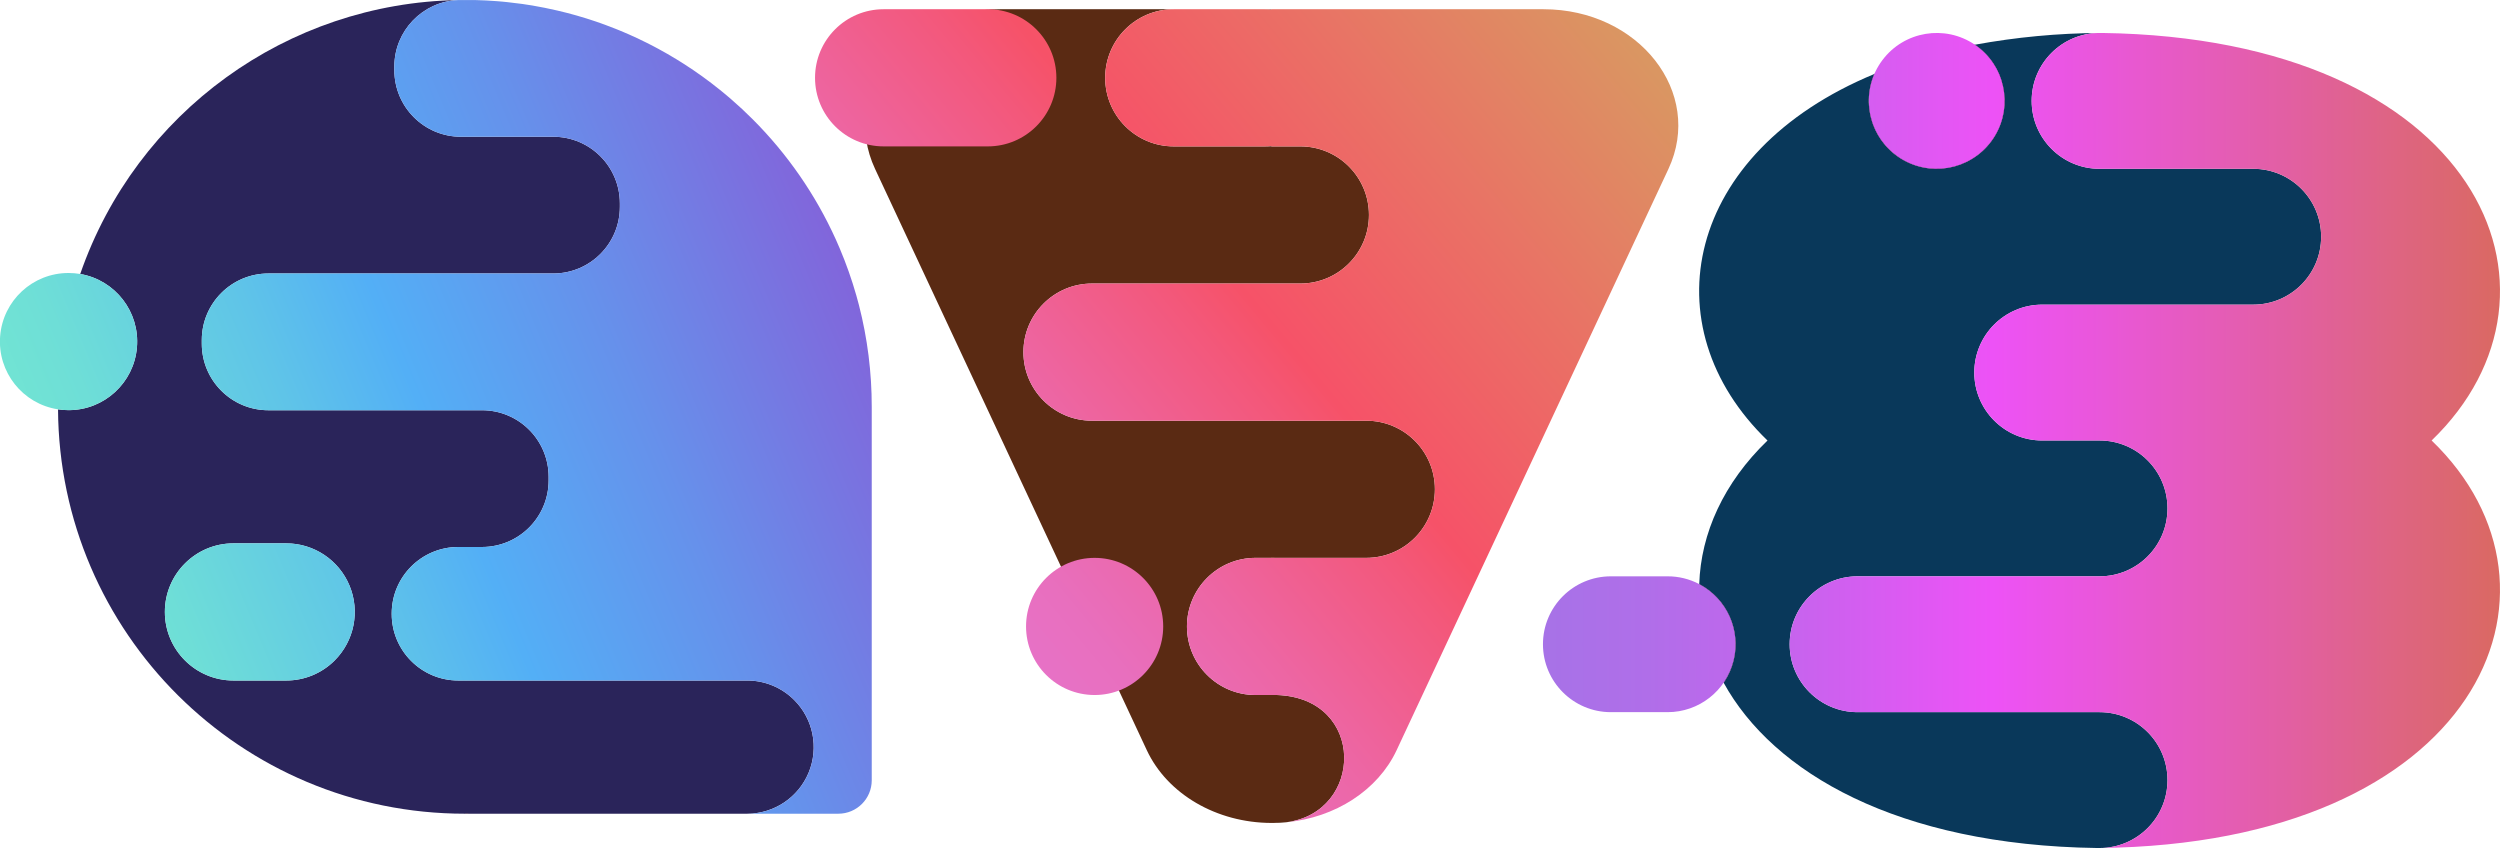
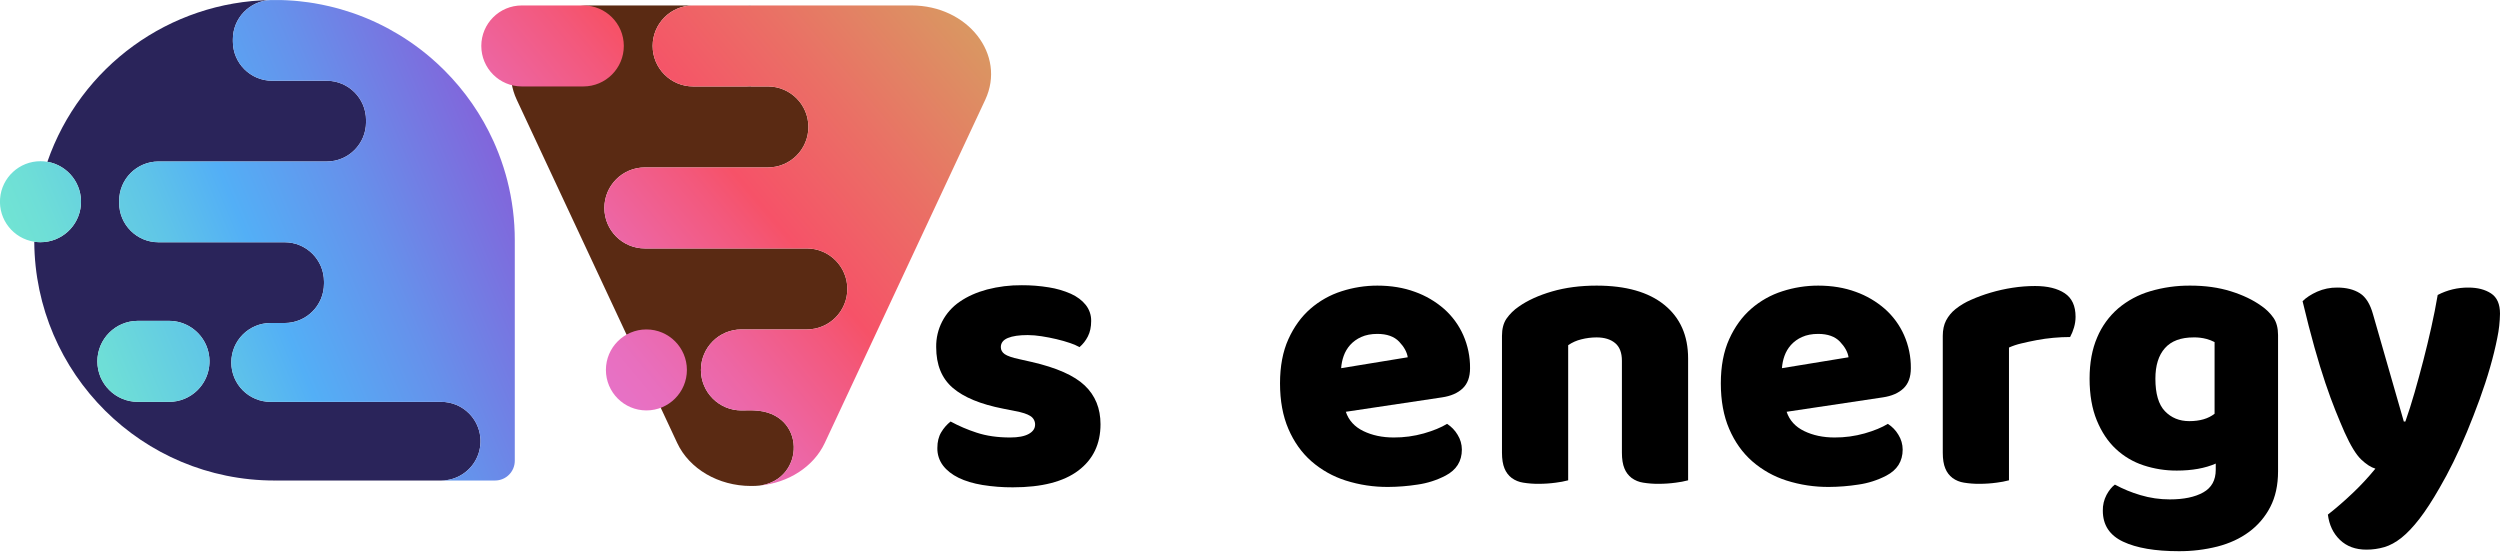
- <svg xmlns="http://www.w3.org/2000/svg" viewBox="0 0 1895.63 643">
+ <svg xmlns="http://www.w3.org/2000/svg" viewBox="0 0 3210.07 707.74">
  <defs>
-     <style>.cls-1{fill:#2a245a;}.cls-2{fill:#fc7942;}.cls-3{fill:url(#linear-gradient);}.cls-4{fill:#5a2a13;}.cls-5{fill:#ff3e00;}.cls-6{fill:url(#linear-gradient-2);}.cls-7{fill:#09385a;}.cls-8{fill:#c9bf43;}.cls-9{fill:url(#linear-gradient-3);}</style>
-     <linearGradient id="linear-gradient" x1="57.81" y1="489.19" x2="667.67" y2="234.25" gradientUnits="userSpaceOnUse">
+     <linearGradient id="a" x1="57.81" y1="489.19" x2="667.67" y2="234.25" gradientUnits="userSpaceOnUse">
      <stop offset="0" stop-color="#73e7d1" />
      <stop offset="0.12" stop-color="#6eded7" />
      <stop offset="0.33" stop-color="#5fc4e8" />
      <stop offset="0.47" stop-color="#53aff6" />
      <stop offset="0.7" stop-color="#6691eb" />
      <stop offset="1" stop-color="#8363da" />
    </linearGradient>
-     <linearGradient id="linear-gradient-2" x1="705.75" y1="417.5" x2="1208.98" y2="-1.13" gradientUnits="userSpaceOnUse">
+     <linearGradient id="b" x1="705.75" y1="417.5" x2="1208.98" y2="-1.13" gradientUnits="userSpaceOnUse">
      <stop offset="0" stop-color="#e772c7" />
      <stop offset="0.08" stop-color="#e86fbe" />
      <stop offset="0.22" stop-color="#ed66a4" />
      <stop offset="0.4" stop-color="#f3587b" />
      <stop offset="0.47" stop-color="#f65268" />
      <stop offset="0.72" stop-color="#ea7065" />
      <stop offset="1" stop-color="#da9662" />
    </linearGradient>
-     <linearGradient id="linear-gradient-3" x1="1170" y1="334" x2="1895.63" y2="334" gradientUnits="userSpaceOnUse">
-       <stop offset="0" stop-color="#a772e7" />
-       <stop offset="0.11" stop-color="#b06ee9" />
-       <stop offset="0.28" stop-color="#ca62ee" />
-       <stop offset="0.47" stop-color="#ed52f6" />
-       <stop offset="0.59" stop-color="#e957d8" />
-       <stop offset="0.86" stop-color="#df638b" />
-       <stop offset="1" stop-color="#da6962" />
-     </linearGradient>
  </defs>
-   <g id="Layer_2" data-name="Layer 2">
-     <g id="Layer_1-2" data-name="Layer 1">
-       <path class="cls-1" d="M602.21,530.79A50.35,50.35,0,0,0,566.5,516h-211c-.84,0-1.67,0-2.5.07V516h-5.5A50.5,50.5,0,0,1,297,465.5v-.24a50.5,50.5,0,0,1,50.5-50.5h18a50.5,50.5,0,0,0,50.5-50.5v-2.69a50.5,50.5,0,0,0-50.5-50.5h-162a50.5,50.5,0,0,1-50.5-50.5v-2.69a50.5,50.5,0,0,1,50.5-50.5h216a50.5,50.5,0,0,0,50.5-50.5v-2.69a50.5,50.5,0,0,0-50.5-50.5h-70A50.5,50.5,0,0,1,299,53.19V50.5A50.48,50.48,0,0,1,347.46.05,308.79,308.79,0,0,0,60.83,207.75,52,52,0,0,1,52,311a52.54,52.54,0,0,1-8-.61C45,479.9,182.75,617,352.5,617h.5v-.07c.83.05,1.66.07,2.5.07h211a50.5,50.5,0,0,0,35.71-86.21Zm-348.44-30A51.84,51.84,0,0,1,217,516H177a52,52,0,1,1,0-104h40a52,52,0,0,1,36.77,88.77Z" />
-       <path d="M353,616.93c.83.05,1.66.07,2.5.07H353Z" />
-       <path d="M355.5,516c-.84,0-1.67,0-2.5.07V516Z" />
-       <path class="cls-2" d="M358.94.07l-1.4,0c-.35,0-.7,0-1.05,0h.66Z" />
-       <path class="cls-2" d="M353,616.93c.83.05,1.66.07,2.5.07H353Z" />
-       <path class="cls-2" d="M355.5,516c-.84,0-1.67,0-2.5.07V516Z" />
-       <path class="cls-2" d="M352.5,0c-1.68,0-3.36,0-5,.05.68,0,1.36,0,2,0Z" />
-       <path class="cls-2" d="M357.54.05c-.35,0-.7,0-1.05,0-1.16,0-2.33,0-3.49,0h2.5c.5,0,1,0,1.48,0h.17Z" />
-       <path class="cls-3" d="M661,308.5V591.66A25.35,25.35,0,0,1,635.66,617H566.5a50.5,50.5,0,1,0,0-101h-219A50.5,50.5,0,0,1,297,465.5v-.24a50.5,50.5,0,0,1,50.5-50.5h18a50.5,50.5,0,0,0,50.5-50.5v-2.69a50.5,50.5,0,0,0-50.5-50.5h-162a50.5,50.5,0,0,1-50.5-50.5v-2.69a50.5,50.5,0,0,1,50.5-50.5h216a50.5,50.5,0,0,0,50.5-50.5v-2.69a50.5,50.5,0,0,0-50.5-50.5h-70A50.5,50.5,0,0,1,299,53.19V50.5A50.48,50.48,0,0,1,347.46.05c1.68,0,3.36,0,5,0h.5c1.16,0,2.33,0,3.49,0,.35,0,.7,0,1.05,0l1.4,0c.47,0,.94,0,1.4,0h.14c2.14.06,4.27.13,6.39.24.66,0,1.31,0,2,.09q3.71.18,7.4.47l2.61.21,2.08.18,3.54.35q5.82.6,11.58,1.41,3.82.54,7.64,1.18Q413.26,5.82,422.64,8c2.44.57,4.86,1.16,7.28,1.79,1.74.45,3.48.91,5.21,1.4l2.13.59q7.31,2.09,14.45,4.51l3.57,1.24c1.18.42,2.37.84,3.54,1.28,2.63,1,5.23,1.95,7.82,3l2.7,1.09c1.16.47,2.31,1,3.46,1.44q2.1.89,4.17,1.8c2,.88,3.94,1.77,5.9,2.68,2.38,1.11,4.75,2.26,7.1,3.43,1,.52,2.1,1,3.14,1.59l3.31,1.72c1.1.58,2.19,1.17,3.28,1.76q6.56,3.56,12.89,7.42,3.12,1.89,6.19,3.86a307.91,307.91,0,0,1,27.13,19.55q2.07,1.66,4.1,3.36,2.21,1.84,4.38,3.72,8.4,7.27,16.25,15.13a309.13,309.13,0,0,1,63.11,91.18q1.54,3.42,3,6.88A306.47,306.47,0,0,1,649.3,224c.69,2.44,1.35,4.9,2,7.36A309.08,309.08,0,0,1,661,308.5ZM60.83,207.75A52.43,52.43,0,0,0,52,207a52,52,0,0,0-8,103.39,52.54,52.54,0,0,0,8,.61,52,52,0,0,0,8.83-103.25ZM217,412H177a52,52,0,0,0,0,104h40a52,52,0,0,0,0-104Z" />
-       <path d="M964,7v.24c-1.65-.16-3.31-.24-5-.24Z" />
-       <path class="cls-4" d="M1088,371a52,52,0,0,1-52,52H967q-1.51,0-3-.09V423H952a52,52,0,1,0,0,104h16.46c67.39,2.47,65.71,89.07,6.8,96.49-3.11.29-6.26.46-9.43.49-.6,0-1.21,0-1.83,0V624c-41.54-.11-78.89-21.91-94.44-55.18l-206-440.65C636.43,70.22,685.85,7,758.26,7H890a52,52,0,1,0,0,104h96a52,52,0,0,1,0,104H828a52,52,0,1,0,0,104H964v.09q1.49-.09,3-.09h69a52,52,0,0,1,52,52Z" />
-       <path d="M964,110.76V111h-5C960.69,111,962.35,110.92,964,110.76Z" />
-       <path d="M967,319q-1.51,0-3,.09V319Z" />
-       <path d="M967,423h-3v-.09Q965.49,423,967,423Z" />
-       <path d="M964,623.94c.62,0,1.23,0,1.83,0-.51,0-1,0-1.53,0H964Z" />
-       <path d="M956,527a67.17,67.17,0,0,1,8-.23c1.31,0,2.64.1,4,.21l.46,0Z" />
-       <path class="cls-5" d="M967,319q-1.51,0-3,.09V319Z" />
-       <path class="cls-5" d="M967,423h-3v-.09Q965.49,423,967,423Z" />
-       <path class="cls-5" d="M964,623.94c.62,0,1.23,0,1.83,0-.51,0-1,0-1.53,0H964Z" />
-       <path class="cls-5" d="M968.46,527H964v-.23c1.31,0,2.64.1,4,.21Z" />
-       <path class="cls-5" d="M968.46,527H956a67.17,67.17,0,0,1,8-.23c1.31,0,2.64.1,4,.21Z" />
-       <path d="M975.26,623.49a64.05,64.05,0,0,1-9.43.49C969,624,972.15,623.78,975.26,623.49Z" />
-       <path class="cls-6" d="M1265.07,128.17,1059,568.82c-14.21,30.4-46.6,51.22-83.77,54.67,58.91-7.42,60.59-94-6.8-96.49H952a52,52,0,0,1,0-104h84a52,52,0,1,0,0-104H828a52,52,0,0,1,0-104H986a52,52,0,1,0,0-104H964v-.24c-1.65.16-3.31.24-5,.24H890A52,52,0,0,1,890,7h69c1.69,0,3.35.08,5,.24V7h206.33C1242.74,7,1292.17,70.22,1265.07,128.17ZM882,475h0a52,52,0,0,0-52-52h0a52,52,0,0,0-52,52h0a52,52,0,0,0,52,52h0A52,52,0,0,0,882,475ZM801,59h0A52,52,0,0,0,749,7H670a52,52,0,0,0-52,52h0a52,52,0,0,0,52,52h79A52,52,0,0,0,801,59Z" />
-       <path class="cls-7" d="M1760,179.5a51.49,51.49,0,0,1-51.5,51.5h-160a51.5,51.5,0,0,0,0,103H1592a51.49,51.49,0,0,1,0,103H1408.5a51.5,51.5,0,0,0,0,103H1592a51.49,51.49,0,0,1,0,103h-.5c-.55,0-1.1,0-1.64,0-151.1-2.14-245.4-57.16-282.9-125.31a51.54,51.54,0,0,0-18.51-74.77c1.22-38.51,18.48-76.8,51.77-108.89-89.89-86.64-62.88-218.4,81-277.92a51.49,51.49,0,1,0,76.23-22.2A541.3,541.3,0,0,1,1592,25h0a51.49,51.49,0,0,0,0,103h116.5A51.5,51.5,0,0,1,1760,179.5Z" />
-       <path d="M1316,488.5a51.31,51.31,0,0,1-9,29.16c-13.15-23.88-19.32-49.38-18.51-74.77A51.52,51.52,0,0,1,1316,488.5Z" />
-       <path d="M1520,76.5a51.5,51.5,0,1,1-98.8-20.42,385.46,385.46,0,0,1,76.22-22.2h0A51.55,51.55,0,0,1,1520,76.5Z" />
-       <path d="M1592,231h0Z" />
-       <path d="M1592,334v0h0Z" />
-       <path d="M1592,437h0Z" />
-       <path d="M1592.26,25h0Z" />
-       <path d="M1592.5,128h0Z" />
-       <path d="M1592,540h0Z" />
-       <path d="M1591.75,643h0Z" />
-       <path class="cls-8" d="M1592.26,25h0Z" />
-       <path class="cls-8" d="M1592.5,128h0Z" />
-       <path class="cls-9" d="M1592,643h0a51.49,51.49,0,0,0,0-103H1408.5a51.5,51.5,0,1,1,0-103H1592a51.49,51.49,0,0,0,0-103v0h-43.5a51.5,51.5,0,1,1,0-103h160a51.5,51.5,0,0,0,0-103H1592a51.49,51.49,0,0,1,0-103h.26l1.87,0c284.35,4,367.56,195.32,249.66,309C1962,447.94,1878,639.92,1592,643ZM1288.45,442.89a51.34,51.34,0,0,0-24-5.89h-43a51.5,51.5,0,0,0,0,103h43a51.51,51.51,0,0,0,24-97.11ZM1504.92,40.08a51.83,51.83,0,0,0-7.49-6.2h0a51.49,51.49,0,1,0,7.5,6.2Z" />
-     </g>
-   </g>
+   <path d="M602.21,530.79A50.35,50.35,0,0,0,566.5,516h-211c-.84,0-1.67,0-2.5.07V516h-5.5A50.5,50.5,0,0,1,297,465.5v-.24a50.5,50.5,0,0,1,50.5-50.5h18a50.5,50.5,0,0,0,50.5-50.5v-2.69a50.5,50.5,0,0,0-50.5-50.5h-162a50.5,50.5,0,0,1-50.5-50.5v-2.69a50.5,50.5,0,0,1,50.5-50.5h216a50.5,50.5,0,0,0,50.5-50.5v-2.69a50.5,50.5,0,0,0-50.5-50.5h-70A50.5,50.5,0,0,1,299,53.19V50.5A50.48,50.48,0,0,1,347.46.05,308.79,308.79,0,0,0,60.83,207.75,52,52,0,0,1,52,311a52.54,52.54,0,0,1-8-.61C45,479.9,182.75,617,352.5,617h.5v-.07c.83.05,1.66.07,2.5.07h211a50.5,50.5,0,0,0,35.71-86.21Zm-348.44-30A51.84,51.84,0,0,1,217,516H177a52,52,0,1,1,0-104h40a52,52,0,0,1,36.77,88.77Z" style="fill:#2a245a" />
+   <path d="M353,616.93c.83.05,1.66.07,2.5.07H353Z" />
+   <path d="M355.5,516c-.84,0-1.67,0-2.5.07V516Z" />
+   <path d="M358.94.07l-1.4,0c-.35,0-.7,0-1.05,0h.66Z" style="fill:#fc7942" />
+   <path d="M353,616.93c.83.05,1.66.07,2.5.07H353Z" style="fill:#fc7942" />
+   <path d="M355.5,516c-.84,0-1.67,0-2.5.07V516Z" style="fill:#fc7942" />
+   <path d="M352.5,0c-1.68,0-3.36,0-5,.05.68,0,1.36,0,2,0Z" style="fill:#fc7942" />
+   <path d="M357.54.05c-.35,0-.7,0-1.05,0-1.16,0-2.33,0-3.49,0h2.5c.5,0,1,0,1.48,0h.17Z" style="fill:#fc7942" />
+   <path d="M661,308.5V591.66A25.35,25.35,0,0,1,635.66,617H566.5a50.5,50.5,0,1,0,0-101h-219A50.5,50.5,0,0,1,297,465.5v-.24a50.5,50.5,0,0,1,50.5-50.5h18a50.5,50.5,0,0,0,50.5-50.5v-2.69a50.5,50.5,0,0,0-50.5-50.5h-162a50.5,50.5,0,0,1-50.5-50.5v-2.69a50.5,50.5,0,0,1,50.5-50.5h216a50.5,50.5,0,0,0,50.5-50.5v-2.69a50.5,50.5,0,0,0-50.5-50.5h-70A50.5,50.5,0,0,1,299,53.19V50.5A50.48,50.48,0,0,1,347.46.05c1.68,0,3.36,0,5,0h.5c1.16,0,2.33,0,3.49,0,.35,0,.7,0,1.05,0l1.4,0c.47,0,.94,0,1.4,0h.14c2.14.06,4.27.13,6.39.24.66,0,1.31,0,2,.09q3.71.18,7.4.47l2.61.21,2.08.18,3.54.35q5.82.6,11.58,1.41,3.82.54,7.64,1.18Q413.26,5.82,422.64,8c2.44.57,4.86,1.16,7.28,1.79,1.74.45,3.48.91,5.21,1.4l2.13.59q7.31,2.09,14.45,4.51l3.57,1.24c1.18.42,2.37.84,3.54,1.28,2.63,1,5.23,1.95,7.82,3l2.7,1.09c1.16.47,2.31,1,3.46,1.44q2.1.89,4.17,1.8c2,.88,3.94,1.77,5.9,2.68,2.38,1.11,4.75,2.26,7.1,3.43,1,.52,2.1,1,3.14,1.59l3.31,1.72c1.1.58,2.19,1.17,3.28,1.76q6.56,3.56,12.89,7.42,3.12,1.89,6.19,3.86a307.91,307.91,0,0,1,27.13,19.55q2.07,1.66,4.1,3.36,2.21,1.84,4.38,3.72,8.4,7.27,16.25,15.13a309.13,309.13,0,0,1,63.11,91.18q1.54,3.42,3,6.88A306.47,306.47,0,0,1,649.3,224c.69,2.44,1.35,4.9,2,7.36A309.08,309.08,0,0,1,661,308.5ZM60.83,207.75A52.43,52.43,0,0,0,52,207a52,52,0,0,0-8,103.39,52.54,52.54,0,0,0,8,.61,52,52,0,0,0,8.83-103.25ZM217,412H177a52,52,0,0,0,0,104h40a52,52,0,0,0,0-104Z" style="fill:url(#a)" />
+   <path d="M964,7v.24c-1.65-.16-3.31-.24-5-.24Z" />
+   <path d="M1088,371a52,52,0,0,1-52,52H967q-1.51,0-3-.09V423H952a52,52,0,1,0,0,104h16.46c67.39,2.47,65.71,89.07,6.8,96.49-3.11.29-6.26.46-9.43.49-.6,0-1.21,0-1.83,0V624c-41.54-.11-78.89-21.91-94.44-55.18l-206-440.65C636.43,70.22,685.85,7,758.26,7H890a52,52,0,1,0,0,104h96a52,52,0,0,1,0,104H828a52,52,0,1,0,0,104H964v.09q1.49-.09,3-.09h69a52,52,0,0,1,52,52Z" style="fill:#5a2a13" />
+   <path d="M964,110.76V111h-5C960.69,111,962.35,110.92,964,110.76Z" />
+   <path d="M967,319q-1.51,0-3,.09V319Z" />
+   <path d="M967,423h-3v-.09Q965.49,423,967,423Z" />
+   <path d="M964,623.94c.62,0,1.23,0,1.83,0-.51,0-1,0-1.53,0H964Z" />
+   <path d="M956,527a67.17,67.17,0,0,1,8-.23c1.31,0,2.64.1,4,.21l.46,0Z" />
+   <path d="M967,319q-1.51,0-3,.09V319Z" style="fill:#ff3e00" />
+   <path d="M967,423h-3v-.09Q965.49,423,967,423Z" style="fill:#ff3e00" />
+   <path d="M964,623.94c.62,0,1.23,0,1.83,0-.51,0-1,0-1.53,0H964Z" style="fill:#ff3e00" />
+   <path d="M968.46,527H964v-.23c1.31,0,2.64.1,4,.21Z" style="fill:#ff3e00" />
+   <path d="M968.46,527H956a67.17,67.17,0,0,1,8-.23c1.31,0,2.64.1,4,.21Z" style="fill:#ff3e00" />
+   <path d="M975.26,623.49a64.05,64.05,0,0,1-9.43.49C969,624,972.15,623.78,975.26,623.49Z" />
+   <path d="M1265.07,128.17,1059,568.82c-14.21,30.4-46.6,51.22-83.77,54.67,58.91-7.42,60.59-94-6.8-96.49H952a52,52,0,0,1,0-104h84a52,52,0,1,0,0-104H828a52,52,0,0,1,0-104H986a52,52,0,1,0,0-104H964v-.24c-1.65.16-3.31.24-5,.24H890A52,52,0,0,1,890,7h69c1.69,0,3.35.08,5,.24V7h206.33C1242.74,7,1292.17,70.22,1265.07,128.17ZM882,475h0a52,52,0,0,0-52-52h0a52,52,0,0,0-52,52h0a52,52,0,0,0,52,52h0A52,52,0,0,0,882,475ZM801,59h0A52,52,0,0,0,749,7H670a52,52,0,0,0-52,52h0a52,52,0,0,0,52,52h79A52,52,0,0,0,801,59Z" style="fill:url(#b)" />
+   <path d="M1413.09,544.74q0,38-28.5,59.5t-84,21.5a237.59,237.59,0,0,1-39-3q-18-3-30.75-9.25t-20-15.75a36,36,0,0,1-7.25-22.5q0-12,5-20.25a50.56,50.56,0,0,1,12-13.75,198.36,198.36,0,0,0,33.25,14.25q18.75,6.25,43.25,6.25,15.5,0,23.75-4.5t8.25-12a12.56,12.56,0,0,0-6-11q-6-4-20-6.5l-15-3q-43.5-8.49-64.75-26.75t-21.25-52.25a69,69,0,0,1,30.5-58.5q14.51-10,34.75-15.5a170.83,170.83,0,0,1,44.75-5.5,208.69,208.69,0,0,1,34.75,2.75,113.77,113.77,0,0,1,28.25,8.25q12,5.5,19,14.25a32.2,32.2,0,0,1,7,20.75q0,11.5-4.25,19.75a44.27,44.27,0,0,1-10.75,13.75,62.32,62.32,0,0,0-12-5.25q-8-2.75-17.5-5t-19.25-3.75a117.64,117.64,0,0,0-17.75-1.5q-16.5,0-25.5,3.75t-9,11.75q0,5.5,5,9t19,6.5l15.5,3.5q48,11,68.25,30.25T1413.09,544.74Z" />
+   <path d="M1782.58,625.24a175.3,175.3,0,0,1-54.75-8.25,124.09,124.09,0,0,1-44-24.75q-18.75-16.5-29.5-41.5t-10.75-58.5q0-33,10.75-56.75t28.25-39a113.16,113.16,0,0,1,40-22.5,149.18,149.18,0,0,1,46-7.25q26.51,0,48.25,8a116.24,116.24,0,0,1,37.5,22,97.93,97.93,0,0,1,24.5,33.5,102.68,102.68,0,0,1,8.75,42.5q0,17-9.5,26t-26.5,11.5l-123.5,18.5q5.51,16.5,22.5,24.75t39,8.25a139.53,139.53,0,0,0,38.75-5.25q18.26-5.25,29.75-12.25a42,42,0,0,1,13.5,14,35.85,35.85,0,0,1,5.5,19q0,22.5-21,33.5a111.3,111.3,0,0,1-36,11.5A253.48,253.48,0,0,1,1782.58,625.24Zm-14-196.5q-12,0-20.75,4A42,42,0,0,0,1733.58,443a42.55,42.55,0,0,0-8.25,14,57.7,57.7,0,0,0-3.25,15.75l85.5-14q-1.5-10-11-20T1768.58,428.74Z" />
+   <path d="M2082.58,463.24q0-15.5-8.75-22.75t-23.75-7.25a79.5,79.5,0,0,0-19.75,2.5,50,50,0,0,0-16.75,7.5v173.5a115.69,115.69,0,0,1-15.75,3,160.89,160.89,0,0,1-22.25,1.5,117.6,117.6,0,0,1-19.75-1.5,33.66,33.66,0,0,1-14.75-6,28.87,28.87,0,0,1-9.25-12.25q-3.25-7.74-3.25-20.25v-150q0-13.5,5.75-22a60.72,60.72,0,0,1,15.75-15.5q17-12,42.75-19.5t57.25-7.5q56.51,0,87,24.75t30.5,68.75v156.5a115.69,115.69,0,0,1-15.75,3,160.89,160.89,0,0,1-22.25,1.5,117.6,117.6,0,0,1-19.75-1.5,33.66,33.66,0,0,1-14.75-6,28.87,28.87,0,0,1-9.25-12.25q-3.26-7.74-3.25-20.25Z" />
+   <path d="M2348.58,625.24a175.3,175.3,0,0,1-54.75-8.25,124,124,0,0,1-44-24.75q-18.75-16.5-29.5-41.5t-10.75-58.5q0-33,10.75-56.75t28.25-39a113.07,113.07,0,0,1,40-22.5,149.18,149.18,0,0,1,46-7.25q26.49,0,48.25,8a116.24,116.24,0,0,1,37.5,22,98.06,98.06,0,0,1,24.5,33.5,102.68,102.68,0,0,1,8.75,42.5q0,17-9.5,26t-26.5,11.5l-123.5,18.5q5.49,16.5,22.5,24.75t39,8.25a139.58,139.58,0,0,0,38.75-5.25q18.24-5.25,29.75-12.25a42,42,0,0,1,13.5,14,35.94,35.94,0,0,1,5.5,19q0,22.5-21,33.5a111.3,111.3,0,0,1-36,11.5A253.69,253.69,0,0,1,2348.58,625.24Zm-14-196.5q-12,0-20.75,4A41.78,41.78,0,0,0,2299.58,443a42.55,42.55,0,0,0-8.25,14,57.33,57.33,0,0,0-3.25,15.75l85.5-14q-1.5-10-11-20T2334.58,428.74Z" />
+   <path d="M2579.58,616.74a116.33,116.33,0,0,1-15.75,3,161.1,161.1,0,0,1-22.25,1.5,117.43,117.43,0,0,1-19.75-1.5,33.61,33.61,0,0,1-14.75-6,28.79,28.79,0,0,1-9.25-12.25c-2.18-5.16-3.25-11.91-3.25-20.25v-150q0-11.49,4.25-19.75a46.2,46.2,0,0,1,12.25-14.75A88,88,0,0,1,2530.83,385a203.48,203.48,0,0,1,25.25-9.25,214.51,214.51,0,0,1,28-6.25,188.66,188.66,0,0,1,29-2.25q24,0,38,9.25t14,30.25a48.61,48.61,0,0,1-2,13.75,63,63,0,0,1-5,12.25c-7,0-14.18.34-21.5,1s-14.5,1.67-21.5,3-13.59,2.75-19.75,4.25a86.21,86.21,0,0,0-15.75,5.25Z" />
+   <path d="M2812.58,366.74q28.5,0,51.75,7.25t39.25,18.75a61,61,0,0,1,15.75,15.5q5.73,8.5,5.75,22v175q0,26.49-10,45.75a92.13,92.13,0,0,1-27.25,32q-17.25,12.75-40.5,18.75a198.56,198.56,0,0,1-49.75,6q-45.51,0-71.5-12.25t-26-39.75a41.61,41.61,0,0,1,4.75-20.25q4.74-8.76,10.75-13.25a167.89,167.89,0,0,0,32.75,13.5,130.3,130.3,0,0,0,37.75,5.5q27,0,43-9t16-29v-8q-20.52,9-50,9a134.3,134.3,0,0,1-42.75-6.75,95.57,95.57,0,0,1-35.5-21q-15.27-14.25-24.5-36.75t-9.25-53.5q0-30.5,9.75-53a101,101,0,0,1,27-37.25,113.05,113.05,0,0,1,41-22A176.52,176.52,0,0,1,2812.58,366.74Zm31,72.5a51.18,51.18,0,0,0-10.25-4,60,60,0,0,0-16.75-2q-24.51,0-36.75,13.75t-12.25,39.25q0,29,12.25,41.75t31.25,12.75q20.49,0,32.5-9.5Z" />
+   <path d="M3010.57,555.24q-5.51-12.5-11.75-28t-13-35.5q-6.75-20-14-45.75t-15.25-59.25q7-7,18.75-12.25a62.4,62.4,0,0,1,25.75-5.25q17.5,0,29,7.25t17,27.25l39.5,137.5h2q6-17,11.75-37T3111.57,463q5.5-21.24,10.25-42.5t8.25-41.75a83.36,83.36,0,0,1,39.5-9.5q17.5,0,29,7.5t11.5,26a164.25,164.25,0,0,1-3.5,31.25q-3.5,17.76-9.25,37.75T3183.82,513q-7.76,21.25-16.25,41.75t-17.5,38.75q-9,18.25-17.5,32.75-14,24.5-26,40t-23,24.25q-11,8.75-22,12a81,81,0,0,1-23,3.25q-21,0-34-12.5t-15.5-32.5q16-12.51,32-27.75a335.68,335.68,0,0,0,29-31.25q-8.51-2.49-18.25-11.75T3010.57,555.24Z" />
</svg>
